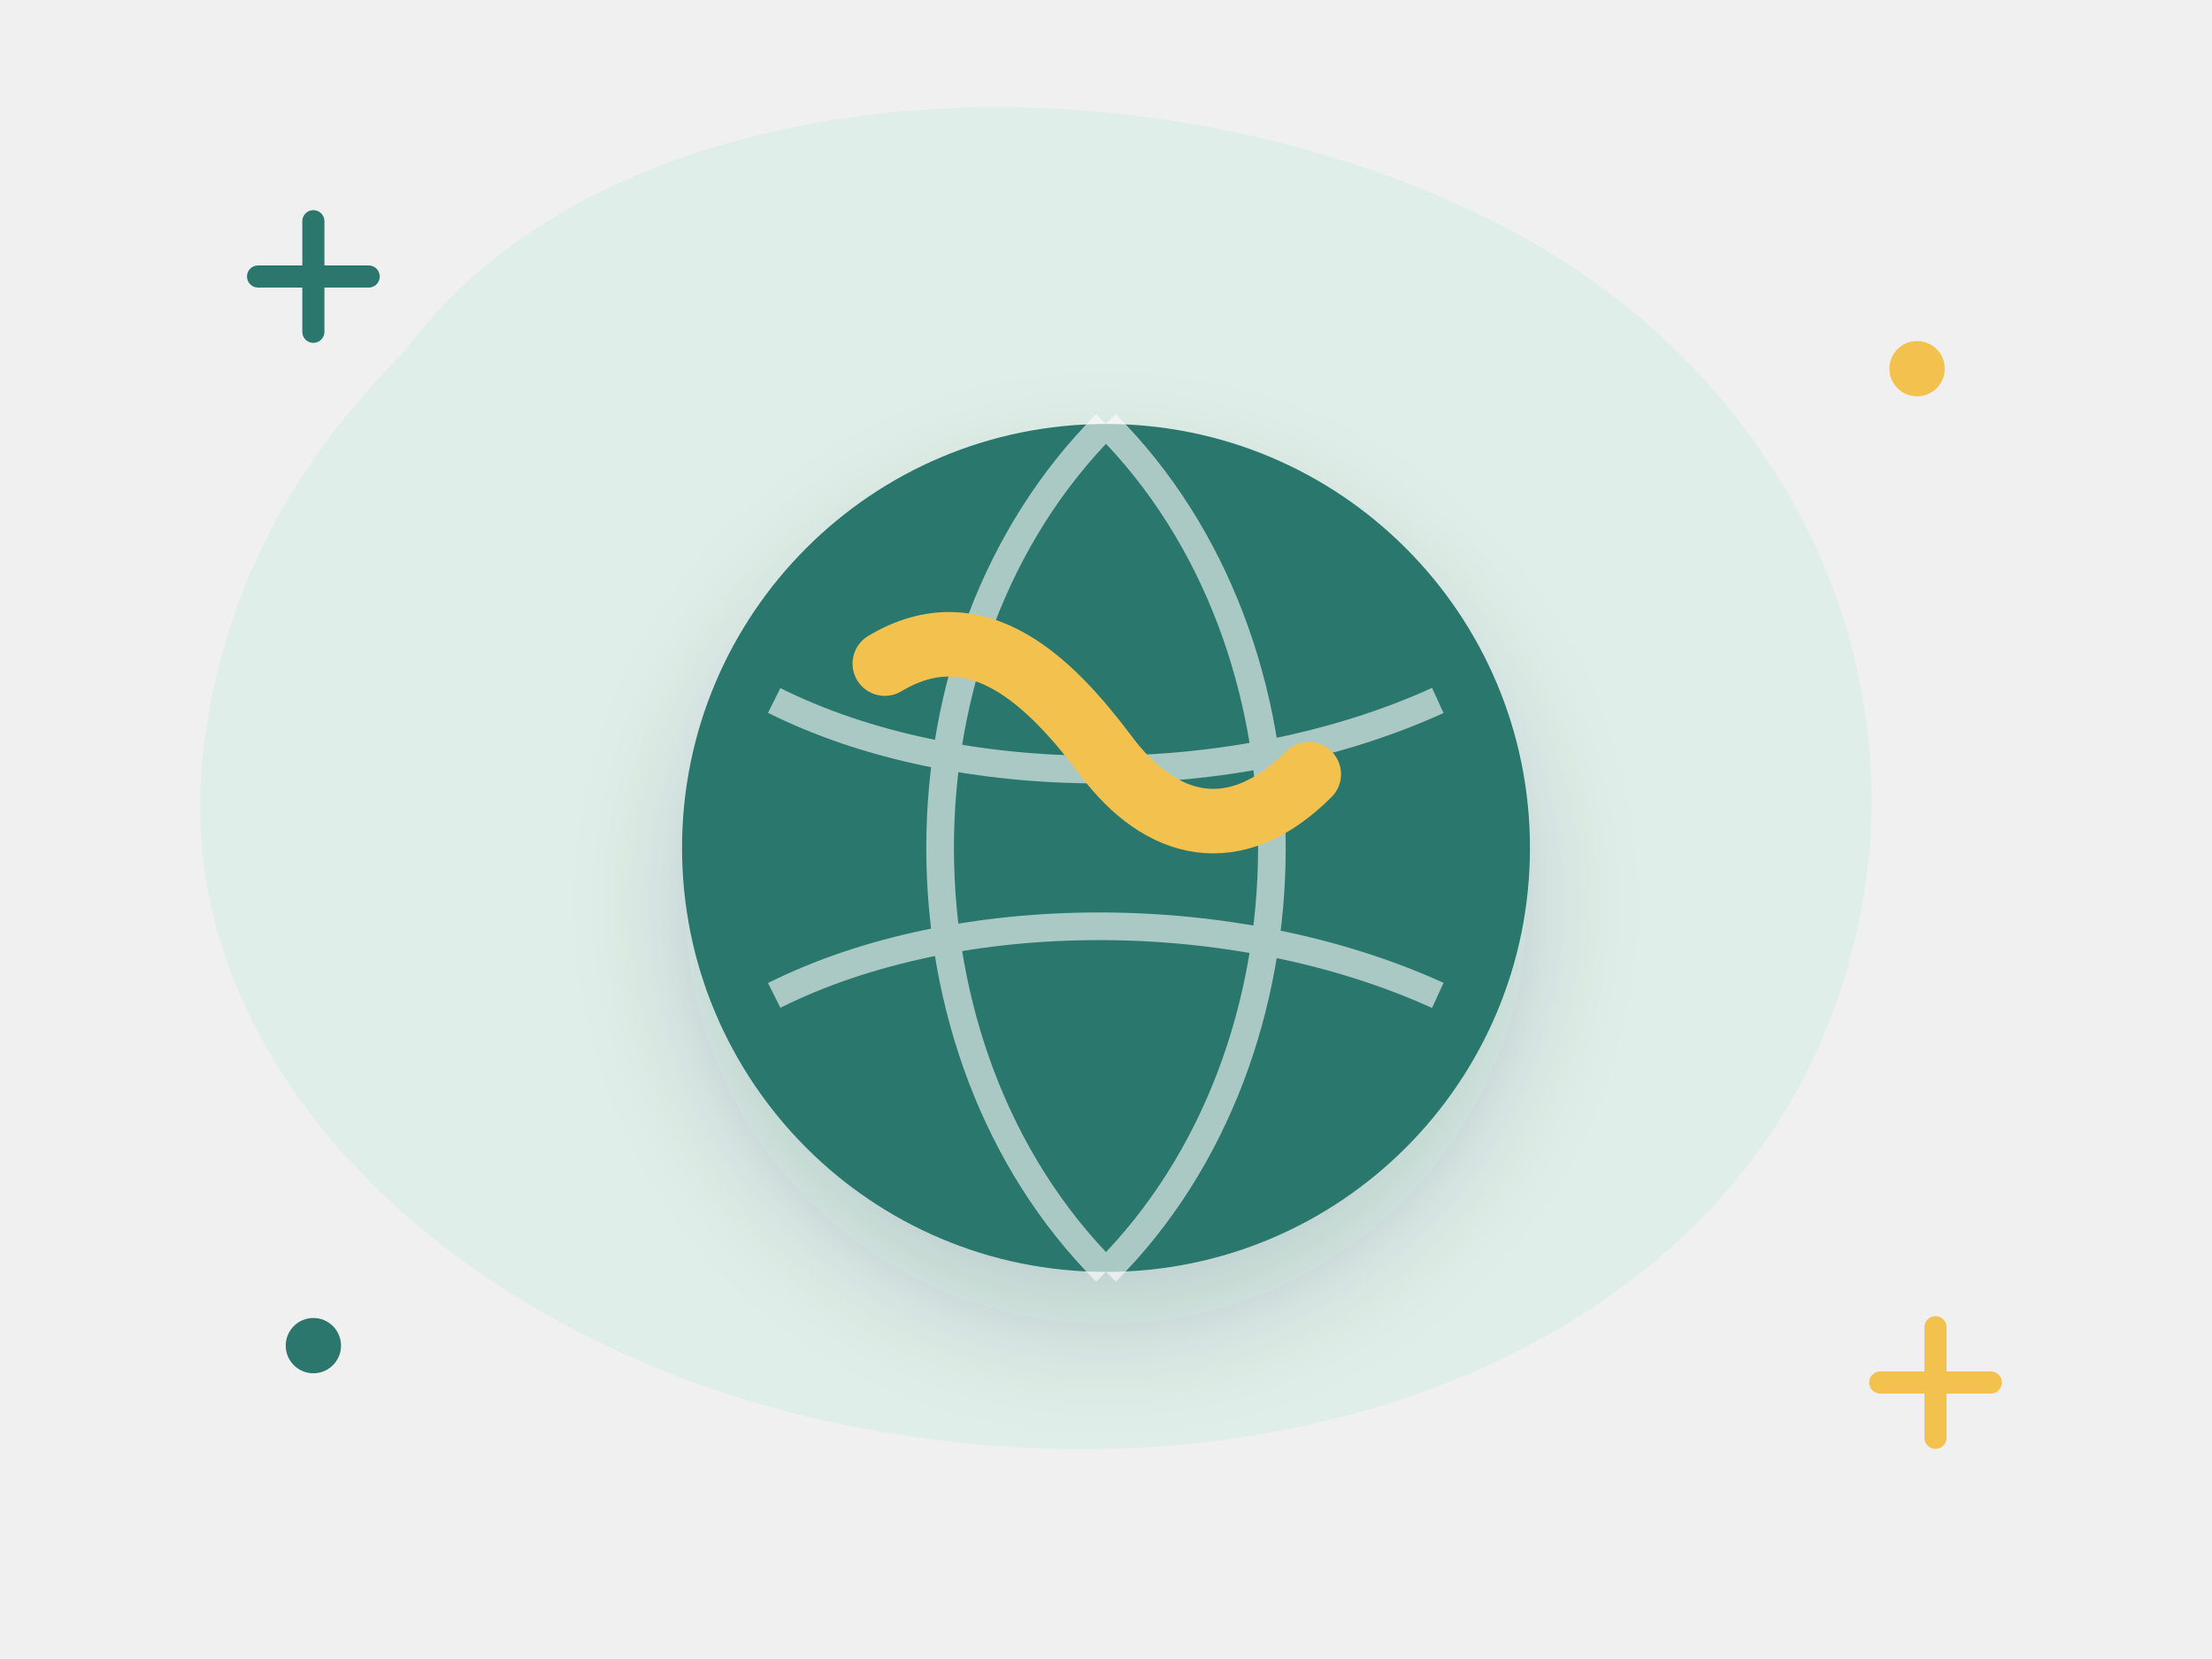
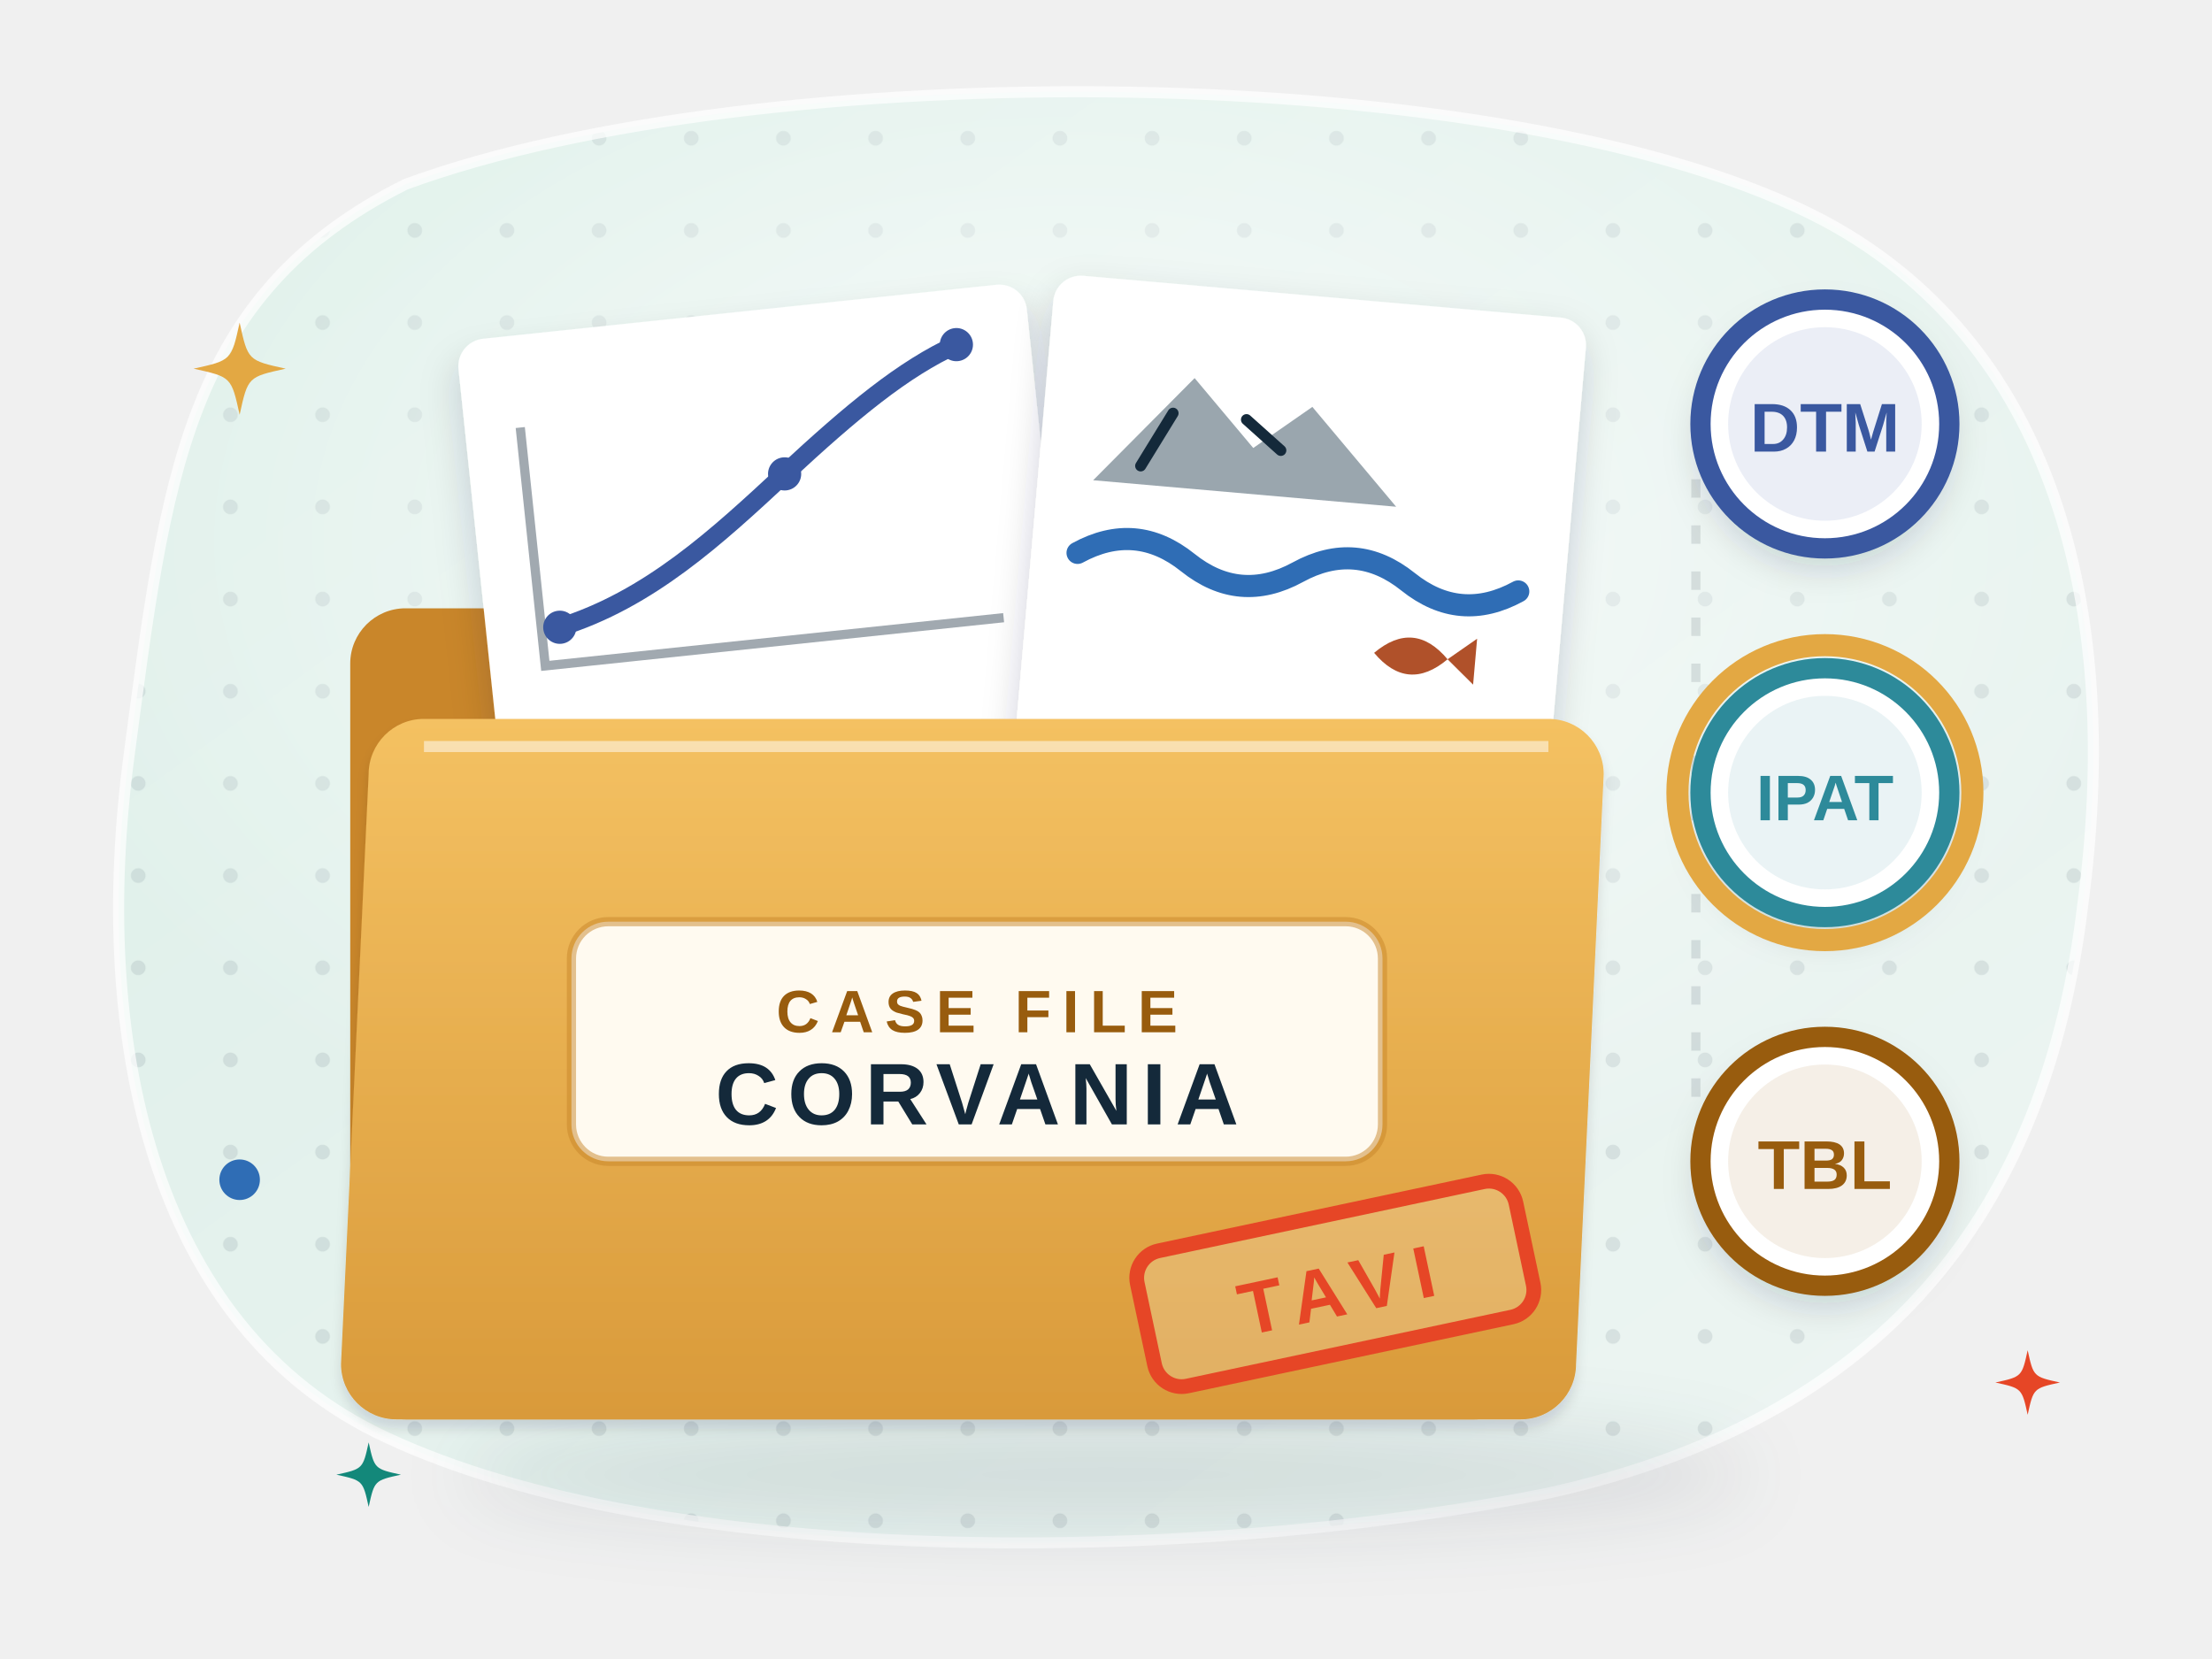
- <svg xmlns="http://www.w3.org/2000/svg" viewBox="0 0 240 180" fill="none" role="img" aria-label="The Corvania case">
-   <style>.fl{animation:fl 5s ease-in-out infinite;transform-box:fill-box;transform-origin:center}.f2{animation-delay:-1.7s}.f3{animation-delay:-3.3s}
- .tw{animation:tw 2.8s ease-in-out infinite;transform-box:fill-box;transform-origin:center}.t2{animation-delay:-1.4s}
- .sp{animation:sp 9s linear infinite;transform-box:fill-box;transform-origin:center}.pu{animation:pu 2.2s ease-in-out infinite;transform-box:fill-box;transform-origin:center}
- .dr{stroke-dasharray:6 8;animation:dr 1.6s linear infinite}.bl{animation:bl 4s infinite;transform-box:fill-box;transform-origin:center}
- .sw{animation:sw 3s ease-in-out infinite;transform-box:fill-box;transform-origin:top center}
- @keyframes fl{0%,100%{transform:translateY(0)}50%{transform:translateY(-6px)}}@keyframes tw{0%,100%{opacity:.3;transform:scale(.7)}50%{opacity:1;transform:scale(1.05)}}
- @keyframes sp{to{transform:rotate(360deg)}}@keyframes pu{0%,100%{transform:scale(1)}15%{transform:scale(1.12)}30%{transform:scale(1)}}
- @keyframes dr{to{stroke-dashoffset:-28}}@keyframes bl{0%,92%,100%{transform:scaleY(1)}95%{transform:scaleY(.1)}}@keyframes sw{50%{transform:rotate(6deg)}}
- @media (prefers-reduced-motion:reduce){*{animation:none!important}}</style>
+ <svg xmlns="http://www.w3.org/2000/svg" viewBox="0 0 240 180" fill="none" role="img" aria-labelledby="w1bf4-t">
+   <style>
+ .w1bf4-tw { animation: w1bf4-tw 3.2s ease-in-out infinite; transform-box: fill-box; transform-origin: center; }
+ @keyframes w1bf4-tw { 0%, 100% { opacity: .35; transform: scale(.6); } 50% { opacity: 1; transform: scale(1); } }
+ .w1bf4-fa { animation: w1bf4-fl 6s ease-in-out infinite; } .w1bf4-fb { animation: w1bf4-fl 7s ease-in-out -3.5s infinite; } .w1bf4-fc { animation: w1bf4-fl 6.5s ease-in-out -1.8s infinite; }
+ @keyframes w1bf4-fl { 50% { transform: translateY(-3px); } }
+ .w1bf4-bl { animation: w1bf4-bl 5s infinite; transform-box: fill-box; transform-origin: center; }
+ @keyframes w1bf4-bl { 0%, 93%, 100% { transform: scaleY(1); } 96% { transform: scaleY(.1); } }
+ .w1bf4-flow { stroke-dasharray: 3 4; animation: w1bf4-flow 1.4s linear infinite; }
+ @keyframes w1bf4-flow { to { stroke-dashoffset: -14; } }
+ .w1bf4-pu { animation: w1bf4-pu 2.6s ease-in-out infinite; transform-box: fill-box; transform-origin: center; }
+ @keyframes w1bf4-pu { 0%, 100% { transform: scale(1); } 50% { transform: scale(1.08); } }
+ .w1bf4-wr { stroke-dasharray: 40; animation: w1bf4-wr 4s ease-in-out infinite; }
+ @keyframes w1bf4-wr { 0% { stroke-dashoffset: 40; } 55%, 100% { stroke-dashoffset: 0; } }
+ .w1bf4-pen { animation: w1bf4-pen 4s ease-in-out infinite; }
+ @keyframes w1bf4-pen { 0% { transform: translate(-14px, 0); } 55%, 100% { transform: translate(0, 0); } }
+ .w1bf4-fish { animation: w1bf4-fish 5s ease-in-out infinite; transform-box: fill-box; transform-origin: center; }
+ @keyframes w1bf4-fish { 50% { transform: translateX(-5px); } }
+ @media (prefers-reduced-motion: reduce) { * { animation: none !important; } }
+ </style>
  <defs>
-     <filter id="s" x="-30%" y="-30%" width="160%" height="170%">
-       <feDropShadow dx="0" dy="6" stdDeviation="6" flood-color="#14293a" flood-opacity=".16" />
+     <linearGradient id="w1bf4-bg" x1="0" y1="0" x2="1" y2="1">
+       <stop offset="0" stop-color="#dcefe8" />
+       <stop offset="1" stop-color="#eef5f3" />
+     </linearGradient>
+     <pattern id="w1bf4-dots" width="10" height="10" patternUnits="userSpaceOnUse">
+       <circle cx="5" cy="5" r=".8" fill="#14293a" fill-opacity=".09" />
+     </pattern>
+     <clipPath id="w1bf4-clip">
+       <path d="M44 20C82 6 164 6 198 24c26 14 32 44 28 74-4 34-22 56-58 64-40 8-96 8-126-6C16 144 10 112 14 82c4-30 6-50 30-62z" />
+     </clipPath>
+     <radialGradient id="w1bf4-glow" cx=".5" cy=".42" r=".55">
+       <stop offset="0" stop-color="#fff" stop-opacity=".75" />
+       <stop offset="1" stop-color="#fff" stop-opacity="0" />
+     </radialGradient>
+     <filter id="w1bf4-sh" x="-25%" y="-25%" width="150%" height="170%">
+       <feDropShadow dx="0" dy="4" stdDeviation="4" flood-color="#14293a" flood-opacity=".16" />
+       <feDropShadow dx="0" dy="1" stdDeviation=".6" flood-color="#14293a" flood-opacity=".12" />
    </filter>
+     <filter id="w1bf4-sh2" x="-30%" y="-30%" width="160%" height="170%">
+       <feDropShadow dx="0" dy="2" stdDeviation="2" flood-color="#14293a" flood-opacity=".18" />
+     </filter>
+     <filter id="w1bf4-blur" x="-20%" y="-60%" width="140%" height="220%">
+       <feGaussianBlur stdDeviation="4" />
+     </filter>
+     <linearGradient id="w1bf4-paper" x1="0" y1="0" x2="0" y2="1">
+       <stop offset="0" stop-color="#fff" />
+       <stop offset="1" stop-color="#f6efe1" />
+     </linearGradient>
+     <linearGradient id="w1bf4-shine" x1="0" y1="0" x2="0" y2="1">
+       <stop offset="0" stop-color="#fff" stop-opacity=".6" />
+       <stop offset="1" stop-color="#fff" stop-opacity="0" />
+     </linearGradient>
+     <linearGradient id="w1bf4-gold" x1="0" y1="0" x2="0" y2="1">
+       <stop offset="0" stop-color="#f4c162" />
+       <stop offset="1" stop-color="#d9962e" />
+     </linearGradient>
+     <linearGradient id="w1bf4-navy" x1="0" y1="0" x2="0" y2="1">
+       <stop offset="0" stop-color="#3a5a76" />
+       <stop offset="1" stop-color="#14293a" />
+     </linearGradient>
+     <linearGradient id="w1bf4-fold" x1="0" y1="0" x2="0" y2="1">
+       <stop offset="0" stop-color="#f4c162" />
+       <stop offset="1" stop-color="#d99a3a" />
+     </linearGradient>
  </defs>
-   <path d="M44 38c22-30 78-34 118-14 34 17 50 54 36 88-14 34-56 50-98 44C54 150 18 118 22 82c2-18 10-32 22-44z" fill="#dfeee8" />
-   <path class="tw" d="M28 30h12m-6-6v12" stroke="#2b776e" stroke-width="2.4" stroke-linecap="round" />
-   <path class="tw t2" d="M204 150h12m-6-6v12" stroke="#f2c14e" stroke-width="2.4" stroke-linecap="round" />
-   <circle class="tw t2" cx="208" cy="40" r="3" fill="#f2c14e" />
-   <circle class="tw" cx="34" cy="146" r="3" fill="#2b776e" />
-   <g class="fl">
-     <circle cx="120" cy="92" r="46" fill="#2b776e" filter="url(#s)" />
-     <path d="M84 76c20 10 50 10 72 0M84 108c20-10 50-10 72 0M120 46c-24 24-24 68 0 92M120 46c24 24 24 68 0 92" stroke="#fff" stroke-opacity=".6" stroke-width="3" fill="none" />
-     <path d="M96 72c10-6 18 2 24 10s14 10 22 2" stroke="#f2c14e" stroke-width="7" stroke-linecap="round" fill="none" />
+   <path d="M44 20C82 6 164 6 198 24c26 14 32 44 28 74-4 34-22 56-58 64-40 8-96 8-126-6C16 144 10 112 14 82c4-30 6-50 30-62z" fill="url(#w1bf4-bg)" />
+   <g clip-path="url(#w1bf4-clip)">
+     <rect width="240" height="180" fill="url(#w1bf4-dots)" />
+     <ellipse cx="116" cy="70" rx="110" ry="70" fill="url(#w1bf4-glow)" />
  </g>
+   <path d="M44 20C82 6 164 6 198 24c26 14 32 44 28 74-4 34-22 56-58 64-40 8-96 8-126-6C16 144 10 112 14 82c4-30 6-50 30-62z" stroke="#fff" stroke-opacity=".7" stroke-width="1.2" />
+   <ellipse cx="120" cy="160" rx="70" ry="6" fill="#14293a" opacity=".11" filter="url(#w1bf4-blur)" />
+   <path d="M44 66h40l6-8h70a6 6 0 0 1 6 6v84a6 6 0 0 1-6 6H44a6 6 0 0 1-6-6V72a6 6 0 0 1 6-6z" fill="#c9862a" />
+   <g transform="rotate(-6 80 60)">
+     <rect x="52" y="34" width="62" height="70" rx="3" fill="#fff" filter="url(#w1bf4-sh2)" />
+     <path d="M58 44v26h50" stroke="#14293a" stroke-opacity=".4" stroke-width="1" />
+     <path d="M60 66c10-2 18-8 26-14s14-10 20-12" stroke="#3a58a0" stroke-width="2" stroke-linecap="round" />
+     <circle cx="60" cy="66" r="1.8" fill="#3a58a0" />
+     <circle cx="86" cy="52" r="1.8" fill="#3a58a0" />
+     <circle cx="106" cy="40" r="1.8" fill="#3a58a0" />
+   </g>
+   <g transform="rotate(5 140 60)">
+     <rect x="112" y="32" width="58" height="70" rx="3" fill="#fff" filter="url(#w1bf4-sh2)" />
+     <path d="M118 54l10-12 7 7 6-5 10 10z" fill="#9aa6ae" />
+     <path d="M126 46l-3 6M134 46l4 3" stroke="#14293a" stroke-width="1.2" stroke-linecap="round" />
+     <path d="M117 62q6-4 12 0t12 0 12 0 12 0" stroke="#2f6db5" stroke-width="2.4" stroke-linecap="round" />
+     <path class="w1bf4-fish" d="M150 70q4-4 8 0-4 4-8 0zm8 0l3-2.5v5z" fill="#b0512a" />
+   </g>
+   <g filter="url(#w1bf4-sh)">
+     <path d="M40 84a6 6 0 0 1 6-6h122a6 6 0 0 1 6 6l-3 64a6 6 0 0 1-6 6H43a6 6 0 0 1-6-6z" fill="url(#w1bf4-fold)" />
+   </g>
+   <path d="M46 81h122" stroke="#fff" stroke-opacity=".5" stroke-width="1.2" />
+   <rect x="62" y="100" width="88" height="26" rx="4" fill="#fffaf0" stroke="#c9862a" stroke-opacity=".5" />
+   <text x="106" y="112" text-anchor="middle" font-family="'Helvetica Neue', Arial, sans-serif" font-size="6.5" font-weight="800" fill="#985c0e" letter-spacing="1.2">CASE FILE</text>
+   <text x="106" y="122" text-anchor="middle" font-family="'Helvetica Neue', Arial, sans-serif" font-size="9.5" font-weight="800" fill="#14293a" letter-spacing="1">CORVANIA</text>
+   <g transform="rotate(-12 144 140)">
+     <rect x="124" y="132" width="42" height="15" rx="3" stroke="#e64626" stroke-width="1.6" fill="#fff" fill-opacity=".2" />
+     <text x="145" y="143" text-anchor="middle" font-family="'Helvetica Neue', Arial, sans-serif" font-size="8" font-weight="800" fill="#e64626" letter-spacing="1.5">TAVI</text>
+   </g>
+   <path d="M184 52v68" stroke="#14293a" stroke-opacity=".12" stroke-dasharray="2 3" />
+   <g class="w1bf4-fb">
+     <g transform="translate(198 46)">
+       <g>
+         <g filter="url(#w1bf4-sh2)">
+           <circle r="13.5" fill="#fff" />
+         </g>
+         <circle r="13.5" stroke="#3a58a0" stroke-width="2.2" />
+         <circle r="10.5" fill="#3a58a0" fill-opacity=".1" />
+         <text x="0" y="3" text-anchor="middle" font-family="'Helvetica Neue', Arial, sans-serif" font-size="7.5" font-weight="800" fill="#3a58a0">DTM</text>
+       </g>
+     </g>
+   </g>
+   <g class="w1bf4-fa">
+     <g transform="translate(198 86)">
+       <g class="w1bf4-pu">
+         <g filter="url(#w1bf4-sh2)">
+           <circle r="13.5" fill="#fff" />
+         </g>
+         <circle r="13.5" stroke="#2d8a9a" stroke-width="2.2" />
+         <circle r="16" stroke="#e3a843" stroke-width="2.4" />
+         <circle r="10.5" fill="#2d8a9a" fill-opacity=".1" />
+         <text x="0" y="3" text-anchor="middle" font-family="'Helvetica Neue', Arial, sans-serif" font-size="7" font-weight="800" fill="#2d8a9a">IPAT</text>
+       </g>
+     </g>
+   </g>
+   <g class="w1bf4-fc">
+     <g transform="translate(198 126)">
+       <g>
+         <g filter="url(#w1bf4-sh2)">
+           <circle r="13.5" fill="#fff" />
+         </g>
+         <circle r="13.5" stroke="#985c0e" stroke-width="2.2" />
+         <circle r="10.5" fill="#985c0e" fill-opacity=".1" />
+         <text x="0" y="3" text-anchor="middle" font-family="'Helvetica Neue', Arial, sans-serif" font-size="7.5" font-weight="800" fill="#985c0e">TBL</text>
+       </g>
+     </g>
+   </g>
+   <path class="w1bf4-tw" d="M26 35C26.9 39.1 26.9 39.1 31 40C26.9 40.9 26.9 40.9 26 45C25.1 40.9 25.1 40.9 21 40C25.1 39.1 25.1 39.1 26 35z" fill="#e3a843" />
+   <path class="w1bf4-tw" style="animation-delay:-1.2s" d="M40 156.5C40.63 159.37 40.63 159.37 43.5 160C40.63 160.63 40.63 160.63 40 163.5C39.37 160.63 39.37 160.63 36.5 160C39.37 159.37 39.37 159.37 40 156.5z" fill="#13887a" />
+   <path class="w1bf4-tw" style="animation-delay:-2.1s" d="M220 146.5C220.63 149.37 220.63 149.37 223.5 150C220.63 150.63 220.63 150.63 220 153.5C219.37 150.63 219.37 150.63 216.5 150C219.37 149.37 219.37 149.37 220 146.5z" fill="#e64626" />
+   <circle class="w1bf4-tw" style="animation-delay:-.6s" cx="26" cy="128" r="2.2" fill="#2f6db5" />
</svg>
